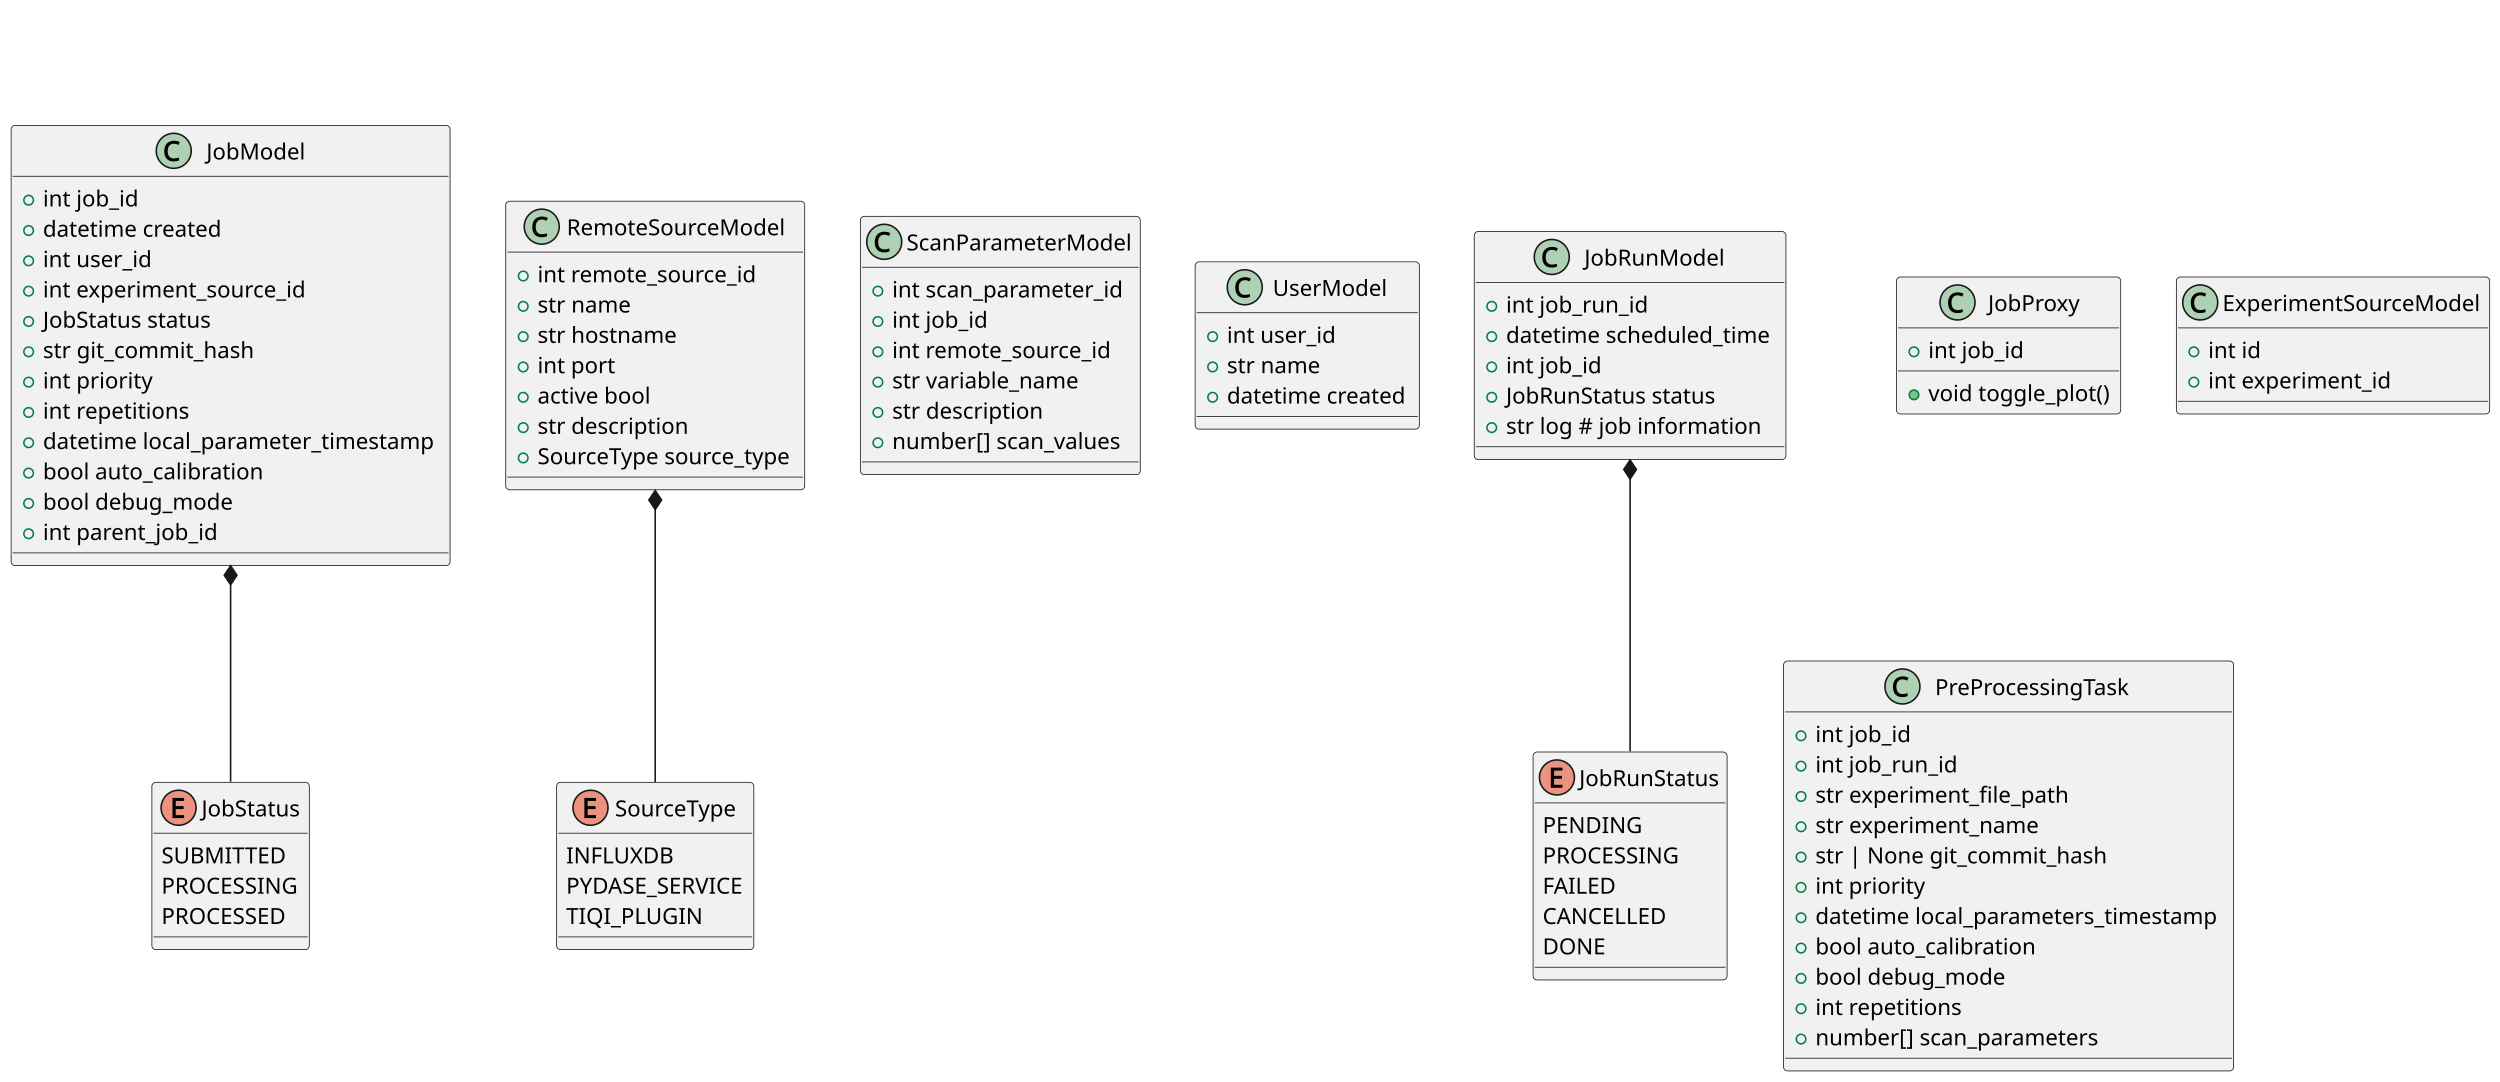
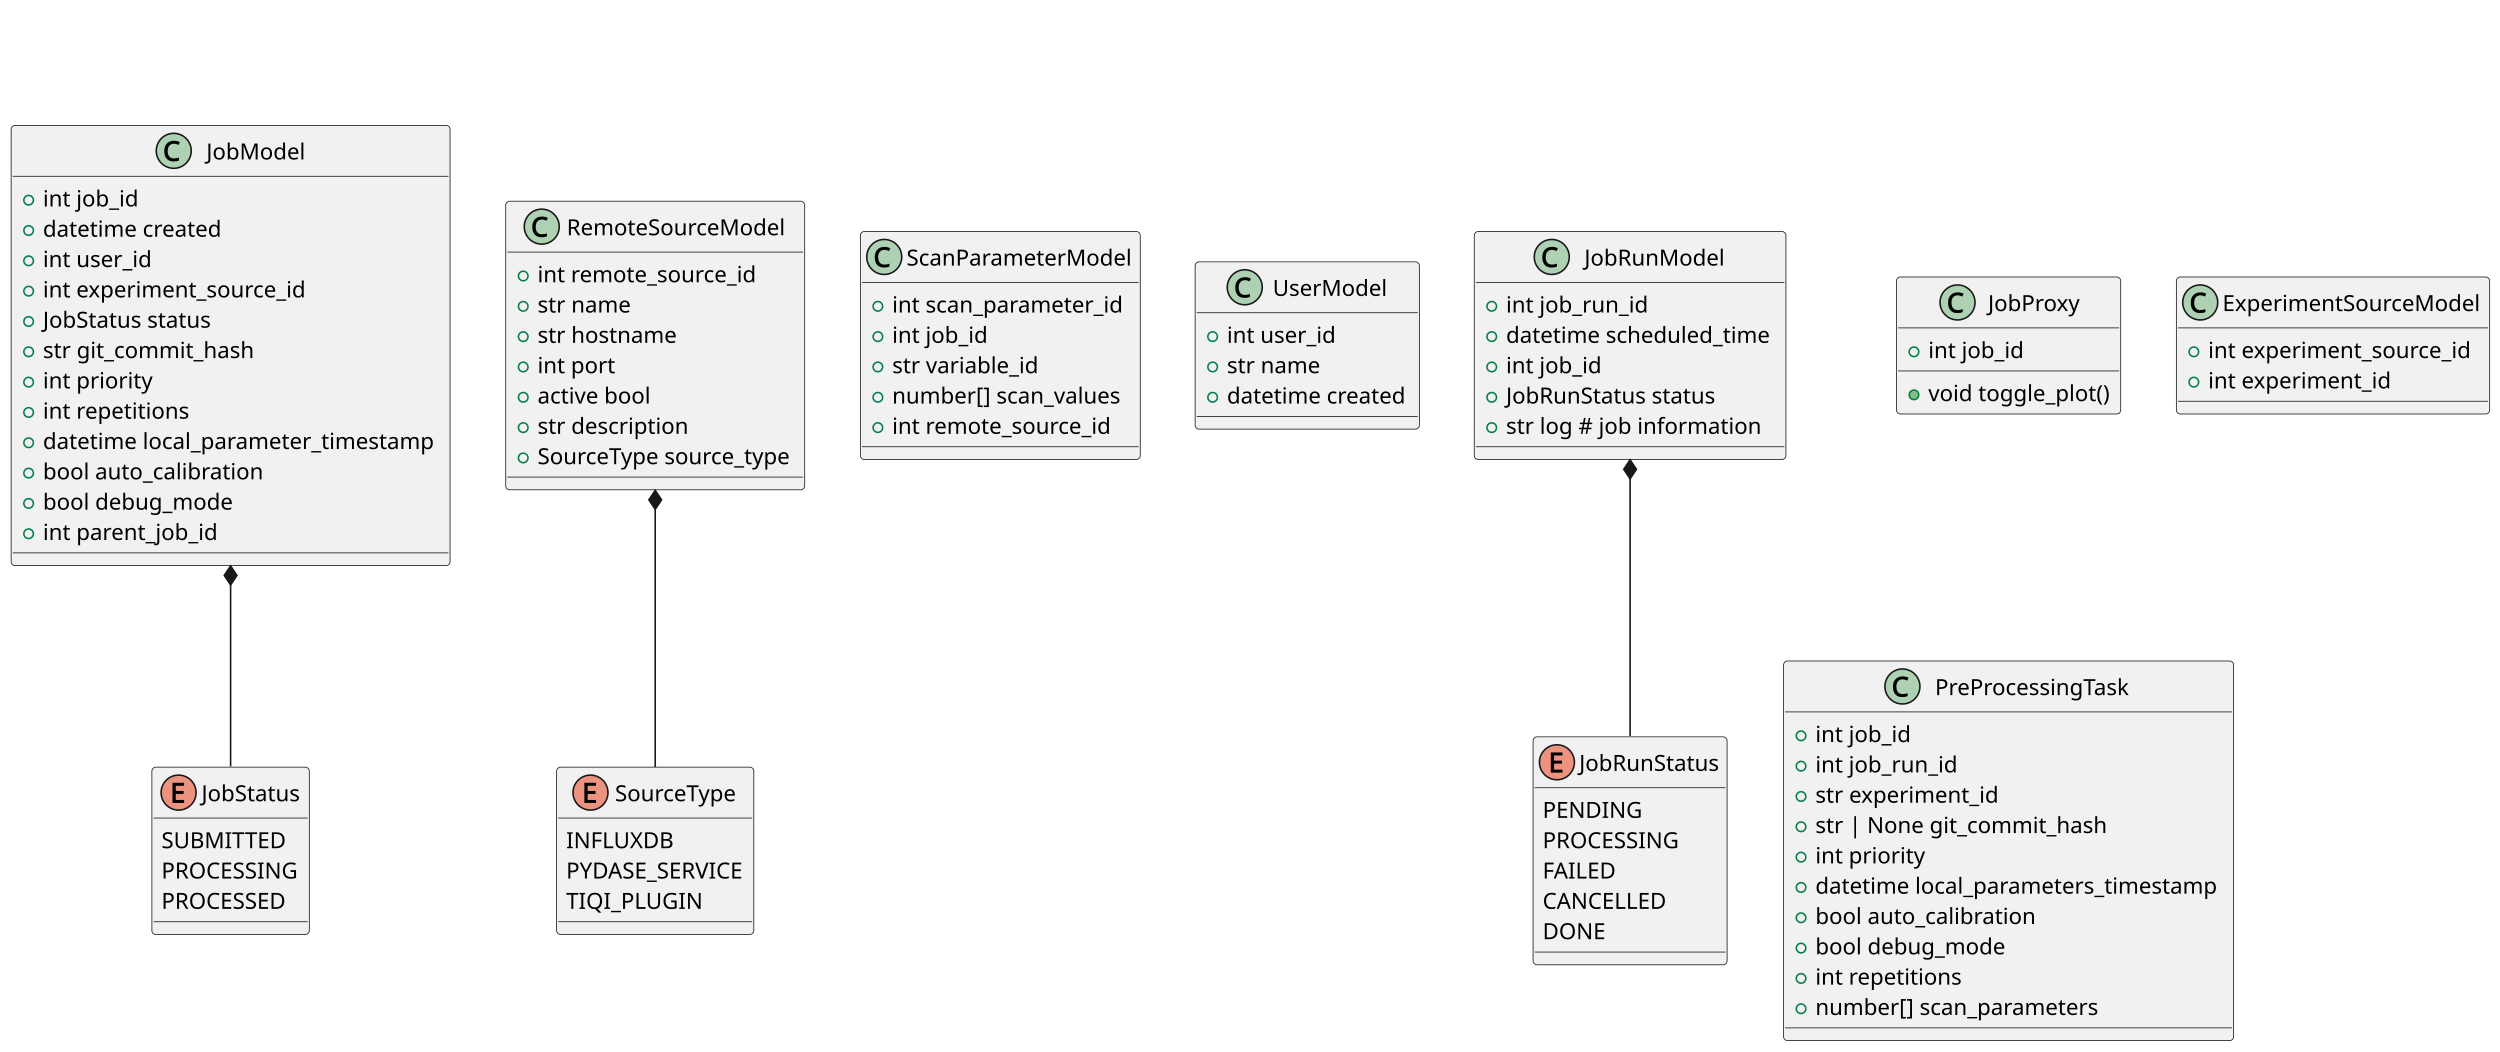
- <svg xmlns="http://www.w3.org/2000/svg" contentStyleType="text/css" height="680px" preserveAspectRatio="none" style="width:1572px;height:680px;background:#FFFFFF;" version="1.1" viewBox="0 0 1572 680" width="1572px" zoomAndPan="magnify">
+ <svg xmlns="http://www.w3.org/2000/svg" contentStyleType="text/css" height="661px" preserveAspectRatio="none" style="width:1572px;height:661px;background:#FFFFFF;" version="1.1" viewBox="0 0 1572 661" width="1572px" zoomAndPan="magnify">
  <defs />
  <g>
    <g id="elem_JobRunStatus">
-       <rect codeLine="2" fill="#F1F1F1" height="143.34" id="JobRunStatus" rx="2.5" ry="2.5" style="stroke:#181818;stroke-width:0.5;" width="122" x="964" y="472.86" />
-       <ellipse cx="979" cy="488.86" fill="#EB937F" rx="11" ry="11" style="stroke:#181818;stroke-width:1.0;" />
-       <path d="M982.469,495.36 L975.156,495.36 L975.156,482.688 L982.469,482.688 L982.469,484.563 L977.203,484.563 L977.203,487.829 L982.156,487.829 L982.156,489.688 L977.203,489.688 L977.203,493.485 L982.469,493.485 L982.469,495.36 Z " fill="#000000" />
-       <text fill="#000000" font-family="sans-serif" font-size="14" lengthAdjust="spacing" textLength="90" x="993" y="494.292">JobRunStatus</text>
-       <line style="stroke:#181818;stroke-width:0.5;" x1="965" x2="1085" y1="504.86" y2="504.86" />
-       <text fill="#000000" font-family="sans-serif" font-size="14" lengthAdjust="spacing" textLength="63" x="970" y="523.826">PENDING</text>
-       <text fill="#000000" font-family="sans-serif" font-size="14" lengthAdjust="spacing" textLength="87" x="970" y="542.894">PROCESSING</text>
-       <text fill="#000000" font-family="sans-serif" font-size="14" lengthAdjust="spacing" textLength="46" x="970" y="561.962">FAILED</text>
-       <text fill="#000000" font-family="sans-serif" font-size="14" lengthAdjust="spacing" textLength="78" x="970" y="581.03">CANCELLED</text>
-       <text fill="#000000" font-family="sans-serif" font-size="14" lengthAdjust="spacing" textLength="40" x="970" y="600.098">DONE</text>
-       <line style="stroke:#181818;stroke-width:0.5;" x1="965" x2="1085" y1="608.2" y2="608.2" />
+       <rect codeLine="2" fill="#F1F1F1" height="143.34" id="JobRunStatus" rx="2.5" ry="2.5" style="stroke:#181818;stroke-width:0.5;" width="122" x="964" y="463.32" />
+       <ellipse cx="979" cy="479.32" fill="#EB937F" rx="11" ry="11" style="stroke:#181818;stroke-width:1.0;" />
+       <path d="M982.469,485.82 L975.156,485.82 L975.156,473.148 L982.469,473.148 L982.469,475.023 L977.203,475.023 L977.203,478.289 L982.156,478.289 L982.156,480.148 L977.203,480.148 L977.203,483.945 L982.469,483.945 L982.469,485.82 Z " fill="#000000" />
+       <text fill="#000000" font-family="sans-serif" font-size="14" lengthAdjust="spacing" textLength="90" x="993" y="484.752">JobRunStatus</text>
+       <line style="stroke:#181818;stroke-width:0.5;" x1="965" x2="1085" y1="495.32" y2="495.32" />
+       <text fill="#000000" font-family="sans-serif" font-size="14" lengthAdjust="spacing" textLength="63" x="970" y="514.286">PENDING</text>
+       <text fill="#000000" font-family="sans-serif" font-size="14" lengthAdjust="spacing" textLength="87" x="970" y="533.354">PROCESSING</text>
+       <text fill="#000000" font-family="sans-serif" font-size="14" lengthAdjust="spacing" textLength="46" x="970" y="552.422">FAILED</text>
+       <text fill="#000000" font-family="sans-serif" font-size="14" lengthAdjust="spacing" textLength="78" x="970" y="571.49">CANCELLED</text>
+       <text fill="#000000" font-family="sans-serif" font-size="14" lengthAdjust="spacing" textLength="40" x="970" y="590.558">DONE</text>
+       <line style="stroke:#181818;stroke-width:0.5;" x1="965" x2="1085" y1="598.66" y2="598.66" />
    </g>
    <g id="elem_JobStatus">
-       <rect codeLine="10" fill="#F1F1F1" height="105.204" id="JobStatus" rx="2.5" ry="2.5" style="stroke:#181818;stroke-width:0.5;" width="99" x="95.5" y="491.92" />
-       <ellipse cx="112.3" cy="507.92" fill="#EB937F" rx="11" ry="11" style="stroke:#181818;stroke-width:1.0;" />
-       <path d="M115.769,514.42 L108.456,514.42 L108.456,501.748 L115.769,501.748 L115.769,503.623 L110.503,503.623 L110.503,506.889 L115.456,506.889 L115.456,508.748 L110.503,508.748 L110.503,512.545 L115.769,512.545 L115.769,514.42 Z " fill="#000000" />
-       <text fill="#000000" font-family="sans-serif" font-size="14" lengthAdjust="spacing" textLength="63" x="126.7" y="513.352">JobStatus</text>
-       <line style="stroke:#181818;stroke-width:0.5;" x1="96.5" x2="193.5" y1="523.92" y2="523.92" />
-       <text fill="#000000" font-family="sans-serif" font-size="14" lengthAdjust="spacing" textLength="79" x="101.5" y="542.886">SUBMITTED</text>
-       <text fill="#000000" font-family="sans-serif" font-size="14" lengthAdjust="spacing" textLength="87" x="101.5" y="561.954">PROCESSING</text>
-       <text fill="#000000" font-family="sans-serif" font-size="14" lengthAdjust="spacing" textLength="79" x="101.5" y="581.022">PROCESSED</text>
-       <line style="stroke:#181818;stroke-width:0.5;" x1="96.5" x2="193.5" y1="589.124" y2="589.124" />
+       <rect codeLine="10" fill="#F1F1F1" height="105.204" id="JobStatus" rx="2.5" ry="2.5" style="stroke:#181818;stroke-width:0.5;" width="99" x="95.5" y="482.39" />
+       <ellipse cx="112.3" cy="498.39" fill="#EB937F" rx="11" ry="11" style="stroke:#181818;stroke-width:1.0;" />
+       <path d="M115.769,504.89 L108.456,504.89 L108.456,492.218 L115.769,492.218 L115.769,494.093 L110.503,494.093 L110.503,497.359 L115.456,497.359 L115.456,499.218 L110.503,499.218 L110.503,503.015 L115.769,503.015 L115.769,504.89 Z " fill="#000000" />
+       <text fill="#000000" font-family="sans-serif" font-size="14" lengthAdjust="spacing" textLength="63" x="126.7" y="503.822">JobStatus</text>
+       <line style="stroke:#181818;stroke-width:0.5;" x1="96.5" x2="193.5" y1="514.39" y2="514.39" />
+       <text fill="#000000" font-family="sans-serif" font-size="14" lengthAdjust="spacing" textLength="79" x="101.5" y="533.356">SUBMITTED</text>
+       <text fill="#000000" font-family="sans-serif" font-size="14" lengthAdjust="spacing" textLength="87" x="101.5" y="552.424">PROCESSING</text>
+       <text fill="#000000" font-family="sans-serif" font-size="14" lengthAdjust="spacing" textLength="79" x="101.5" y="571.492">PROCESSED</text>
+       <line style="stroke:#181818;stroke-width:0.5;" x1="96.5" x2="193.5" y1="579.594" y2="579.594" />
    </g>
    <g id="elem_SourceType">
-       <rect codeLine="16" fill="#F1F1F1" height="105.204" id="SourceType" rx="2.5" ry="2.5" style="stroke:#181818;stroke-width:0.5;" width="124" x="350" y="491.92" />
-       <ellipse cx="371.3" cy="507.92" fill="#EB937F" rx="11" ry="11" style="stroke:#181818;stroke-width:1.0;" />
-       <path d="M374.769,514.42 L367.456,514.42 L367.456,501.748 L374.769,501.748 L374.769,503.623 L369.503,503.623 L369.503,506.889 L374.456,506.889 L374.456,508.748 L369.503,508.748 L369.503,512.545 L374.769,512.545 L374.769,514.42 Z " fill="#000000" />
-       <text fill="#000000" font-family="sans-serif" font-size="14" lengthAdjust="spacing" textLength="78" x="386.7" y="513.352">SourceType</text>
-       <line style="stroke:#181818;stroke-width:0.5;" x1="351" x2="473" y1="523.92" y2="523.92" />
-       <text fill="#000000" font-family="sans-serif" font-size="14" lengthAdjust="spacing" textLength="67" x="356" y="542.886">INFLUXDB</text>
-       <text fill="#000000" font-family="sans-serif" font-size="14" lengthAdjust="spacing" textLength="112" x="356" y="561.954">PYDASE_SERVICE</text>
-       <text fill="#000000" font-family="sans-serif" font-size="14" lengthAdjust="spacing" textLength="86" x="356" y="581.022">TIQI_PLUGIN</text>
-       <line style="stroke:#181818;stroke-width:0.5;" x1="351" x2="473" y1="589.124" y2="589.124" />
+       <rect codeLine="16" fill="#F1F1F1" height="105.204" id="SourceType" rx="2.5" ry="2.5" style="stroke:#181818;stroke-width:0.5;" width="124" x="350" y="482.39" />
+       <ellipse cx="371.3" cy="498.39" fill="#EB937F" rx="11" ry="11" style="stroke:#181818;stroke-width:1.0;" />
+       <path d="M374.769,504.89 L367.456,504.89 L367.456,492.218 L374.769,492.218 L374.769,494.093 L369.503,494.093 L369.503,497.359 L374.456,497.359 L374.456,499.218 L369.503,499.218 L369.503,503.015 L374.769,503.015 L374.769,504.89 Z " fill="#000000" />
+       <text fill="#000000" font-family="sans-serif" font-size="14" lengthAdjust="spacing" textLength="78" x="386.7" y="503.822">SourceType</text>
+       <line style="stroke:#181818;stroke-width:0.5;" x1="351" x2="473" y1="514.39" y2="514.39" />
+       <text fill="#000000" font-family="sans-serif" font-size="14" lengthAdjust="spacing" textLength="67" x="356" y="533.356">INFLUXDB</text>
+       <text fill="#000000" font-family="sans-serif" font-size="14" lengthAdjust="spacing" textLength="112" x="356" y="552.424">PYDASE_SERVICE</text>
+       <text fill="#000000" font-family="sans-serif" font-size="14" lengthAdjust="spacing" textLength="86" x="356" y="571.492">TIQI_PLUGIN</text>
+       <line style="stroke:#181818;stroke-width:0.5;" x1="351" x2="473" y1="579.594" y2="579.594" />
    </g>
    <g id="elem_JobProxy">
      <rect codeLine="23" fill="#F1F1F1" height="86.136" id="JobProxy" rx="2.5" ry="2.5" style="stroke:#181818;stroke-width:0.5;" width="141" x="1192.5" y="174.18" />
      <ellipse cx="1230.9" cy="190.18" fill="#ADD1B2" rx="11" ry="11" style="stroke:#181818;stroke-width:1.0;" />
      <path d="M1231.009,185.711 Q1230.088,185.711 1229.353,186.024 Q1228.634,186.336 1228.134,186.93 Q1227.634,187.508 1227.353,188.383 Q1227.088,189.258 1227.088,190.352 Q1227.088,191.789 1227.525,192.836 Q1227.978,193.883 1228.822,194.43 Q1229.681,194.977 1230.994,194.977 Q1231.775,194.977 1232.463,194.852 Q1233.166,194.711 1234.166,194.399 L1234.166,196.274 Q1233.306,196.602 1232.541,196.727 Q1231.791,196.852 1230.775,196.852 Q1228.853,196.852 1227.541,196.055 Q1226.244,195.243 1225.588,193.774 Q1224.931,192.289 1224.931,190.321 Q1224.931,188.899 1225.322,187.727 Q1225.728,186.539 1226.509,185.664 Q1227.291,184.789 1228.431,184.321 Q1229.572,183.836 1231.041,183.836 Q1231.994,183.836 1232.884,184.039 Q1233.791,184.227 1234.728,184.696 L1233.9,186.477 Q1233.119,186.102 1232.463,185.914 Q1231.806,185.711 1231.009,185.711 Z " fill="#000000" />
      <text fill="#000000" font-family="sans-serif" font-size="14" lengthAdjust="spacing" textLength="57" x="1250.1" y="195.612">JobProxy</text>
      <line style="stroke:#181818;stroke-width:0.5;" x1="1193.5" x2="1332.5" y1="206.18" y2="206.18" />
      <ellipse cx="1203.5" cy="221.214" fill="none" rx="3" ry="3" style="stroke:#038048;stroke-width:1.0;" />
      <text fill="#000000" font-family="sans-serif" font-size="14" lengthAdjust="spacing" textLength="62" x="1212.5" y="225.146">int job_id</text>
      <line style="stroke:#181818;stroke-width:0.5;" x1="1193.5" x2="1332.5" y1="233.248" y2="233.248" />
      <ellipse cx="1203.5" cy="248.282" fill="#84BE84" rx="3" ry="3" style="stroke:#038048;stroke-width:1.0;" />
      <text fill="#000000" font-family="sans-serif" font-size="14" lengthAdjust="spacing" textLength="115" x="1212.5" y="252.214">void toggle_plot()</text>
    </g>
    <g id="elem_ScanParameterModel">
-       <rect codeLine="29" fill="#F1F1F1" height="162.407" id="ScanParameterModel" rx="2.5" ry="2.5" style="stroke:#181818;stroke-width:0.5;" width="176" x="541" y="136.04" />
-       <ellipse cx="556" cy="152.04" fill="#ADD1B2" rx="11" ry="11" style="stroke:#181818;stroke-width:1.0;" />
-       <path d="M556.109,147.571 Q555.188,147.571 554.453,147.884 Q553.734,148.196 553.234,148.79 Q552.734,149.368 552.453,150.243 Q552.188,151.118 552.188,152.212 Q552.188,153.649 552.625,154.696 Q553.078,155.743 553.922,156.29 Q554.781,156.837 556.094,156.837 Q556.875,156.837 557.562,156.712 Q558.266,156.571 559.266,156.259 L559.266,158.134 Q558.406,158.462 557.641,158.587 Q556.891,158.712 555.875,158.712 Q553.953,158.712 552.641,157.915 Q551.344,157.102 550.688,155.634 Q550.031,154.149 550.031,152.181 Q550.031,150.759 550.422,149.587 Q550.828,148.399 551.609,147.524 Q552.391,146.649 553.531,146.181 Q554.672,145.696 556.141,145.696 Q557.094,145.696 557.984,145.899 Q558.891,146.087 559.828,146.556 L559,148.337 Q558.219,147.962 557.562,147.774 Q556.906,147.571 556.109,147.571 Z " fill="#000000" />
-       <text fill="#000000" font-family="sans-serif" font-size="14" lengthAdjust="spacing" textLength="144" x="570" y="157.472">ScanParameterModel</text>
-       <line style="stroke:#181818;stroke-width:0.5;" x1="542" x2="716" y1="168.04" y2="168.04" />
-       <ellipse cx="552" cy="183.074" fill="none" rx="3" ry="3" style="stroke:#038048;stroke-width:1.0;" />
-       <text fill="#000000" font-family="sans-serif" font-size="14" lengthAdjust="spacing" textLength="149" x="561" y="187.006">int scan_parameter_id</text>
-       <ellipse cx="552" cy="202.142" fill="none" rx="3" ry="3" style="stroke:#038048;stroke-width:1.0;" />
-       <text fill="#000000" font-family="sans-serif" font-size="14" lengthAdjust="spacing" textLength="62" x="561" y="206.074">int job_id</text>
-       <ellipse cx="552" cy="221.21" fill="none" rx="3" ry="3" style="stroke:#038048;stroke-width:1.0;" />
-       <text fill="#000000" font-family="sans-serif" font-size="14" lengthAdjust="spacing" textLength="140" x="561" y="225.142">int remote_source_id</text>
-       <ellipse cx="552" cy="240.278" fill="none" rx="3" ry="3" style="stroke:#038048;stroke-width:1.0;" />
-       <text fill="#000000" font-family="sans-serif" font-size="14" lengthAdjust="spacing" textLength="120" x="561" y="244.21">str variable_name</text>
-       <ellipse cx="552" cy="259.346" fill="none" rx="3" ry="3" style="stroke:#038048;stroke-width:1.0;" />
-       <text fill="#000000" font-family="sans-serif" font-size="14" lengthAdjust="spacing" textLength="98" x="561" y="263.278">str description</text>
-       <ellipse cx="552" cy="278.413" fill="none" rx="3" ry="3" style="stroke:#038048;stroke-width:1.0;" />
-       <text fill="#000000" font-family="sans-serif" font-size="14" lengthAdjust="spacing" textLength="148" x="561" y="282.346">number[] scan_values</text>
-       <line style="stroke:#181818;stroke-width:0.5;" x1="542" x2="716" y1="290.447" y2="290.447" />
+       <rect codeLine="29" fill="#F1F1F1" height="143.34" id="ScanParameterModel" rx="2.5" ry="2.5" style="stroke:#181818;stroke-width:0.5;" width="176" x="541" y="145.57" />
+       <ellipse cx="556" cy="161.57" fill="#ADD1B2" rx="11" ry="11" style="stroke:#181818;stroke-width:1.0;" />
+       <path d="M556.109,157.101 Q555.188,157.101 554.453,157.414 Q553.734,157.726 553.234,158.32 Q552.734,158.898 552.453,159.773 Q552.188,160.648 552.188,161.742 Q552.188,163.179 552.625,164.226 Q553.078,165.273 553.922,165.82 Q554.781,166.367 556.094,166.367 Q556.875,166.367 557.562,166.242 Q558.266,166.101 559.266,165.789 L559.266,167.664 Q558.406,167.992 557.641,168.117 Q556.891,168.242 555.875,168.242 Q553.953,168.242 552.641,167.445 Q551.344,166.632 550.688,165.164 Q550.031,163.679 550.031,161.711 Q550.031,160.289 550.422,159.117 Q550.828,157.929 551.609,157.054 Q552.391,156.179 553.531,155.711 Q554.672,155.226 556.141,155.226 Q557.094,155.226 557.984,155.429 Q558.891,155.617 559.828,156.086 L559,157.867 Q558.219,157.492 557.562,157.304 Q556.906,157.101 556.109,157.101 Z " fill="#000000" />
+       <text fill="#000000" font-family="sans-serif" font-size="14" lengthAdjust="spacing" textLength="144" x="570" y="167.002">ScanParameterModel</text>
+       <line style="stroke:#181818;stroke-width:0.5;" x1="542" x2="716" y1="177.57" y2="177.57" />
+       <ellipse cx="552" cy="192.604" fill="none" rx="3" ry="3" style="stroke:#038048;stroke-width:1.0;" />
+       <text fill="#000000" font-family="sans-serif" font-size="14" lengthAdjust="spacing" textLength="149" x="561" y="196.536">int scan_parameter_id</text>
+       <ellipse cx="552" cy="211.672" fill="none" rx="3" ry="3" style="stroke:#038048;stroke-width:1.0;" />
+       <text fill="#000000" font-family="sans-serif" font-size="14" lengthAdjust="spacing" textLength="62" x="561" y="215.604">int job_id</text>
+       <ellipse cx="552" cy="230.74" fill="none" rx="3" ry="3" style="stroke:#038048;stroke-width:1.0;" />
+       <text fill="#000000" font-family="sans-serif" font-size="14" lengthAdjust="spacing" textLength="95" x="561" y="234.672">str variable_id</text>
+       <ellipse cx="552" cy="249.808" fill="none" rx="3" ry="3" style="stroke:#038048;stroke-width:1.0;" />
+       <text fill="#000000" font-family="sans-serif" font-size="14" lengthAdjust="spacing" textLength="148" x="561" y="253.74">number[] scan_values</text>
+       <ellipse cx="552" cy="268.876" fill="none" rx="3" ry="3" style="stroke:#038048;stroke-width:1.0;" />
+       <text fill="#000000" font-family="sans-serif" font-size="14" lengthAdjust="spacing" textLength="140" x="561" y="272.808">int remote_source_id</text>
+       <line style="stroke:#181818;stroke-width:0.5;" x1="542" x2="716" y1="280.91" y2="280.91" />
    </g>
    <g id="elem_RemoteSourceModel">
-       <rect codeLine="38" fill="#F1F1F1" height="181.475" id="RemoteSourceModel" rx="2.5" ry="2.5" style="stroke:#181818;stroke-width:0.5;" width="188" x="318" y="126.51" />
+       <rect codeLine="37" fill="#F1F1F1" height="181.475" id="RemoteSourceModel" rx="2.5" ry="2.5" style="stroke:#181818;stroke-width:0.5;" width="188" x="318" y="126.51" />
      <ellipse cx="340.65" cy="142.51" fill="#ADD1B2" rx="11" ry="11" style="stroke:#181818;stroke-width:1.0;" />
      <path d="M340.759,138.041 Q339.837,138.041 339.103,138.354 Q338.384,138.666 337.884,139.26 Q337.384,139.838 337.103,140.713 Q336.837,141.588 336.837,142.682 Q336.837,144.119 337.275,145.166 Q337.728,146.213 338.572,146.76 Q339.431,147.307 340.744,147.307 Q341.525,147.307 342.212,147.182 Q342.916,147.041 343.916,146.729 L343.916,148.604 Q343.056,148.932 342.291,149.057 Q341.541,149.182 340.525,149.182 Q338.603,149.182 337.291,148.385 Q335.994,147.572 335.337,146.104 Q334.681,144.619 334.681,142.651 Q334.681,141.229 335.072,140.057 Q335.478,138.869 336.259,137.994 Q337.041,137.119 338.181,136.651 Q339.322,136.166 340.791,136.166 Q341.744,136.166 342.634,136.369 Q343.541,136.557 344.478,137.026 L343.65,138.807 Q342.869,138.432 342.212,138.244 Q341.556,138.041 340.759,138.041 Z " fill="#000000" />
      <text fill="#000000" font-family="sans-serif" font-size="14" lengthAdjust="spacing" textLength="139" x="356.35" y="147.942">RemoteSourceModel</text>
      <line style="stroke:#181818;stroke-width:0.5;" x1="319" x2="505" y1="158.51" y2="158.51" />
      <ellipse cx="329" cy="173.544" fill="none" rx="3" ry="3" style="stroke:#038048;stroke-width:1.0;" />
      <text fill="#000000" font-family="sans-serif" font-size="14" lengthAdjust="spacing" textLength="140" x="338" y="177.476">int remote_source_id</text>
      <ellipse cx="329" cy="192.612" fill="none" rx="3" ry="3" style="stroke:#038048;stroke-width:1.0;" />
      <text fill="#000000" font-family="sans-serif" font-size="14" lengthAdjust="spacing" textLength="60" x="338" y="196.544">str name</text>
      <ellipse cx="329" cy="211.68" fill="none" rx="3" ry="3" style="stroke:#038048;stroke-width:1.0;" />
      <text fill="#000000" font-family="sans-serif" font-size="14" lengthAdjust="spacing" textLength="89" x="338" y="215.612">str hostname</text>
      <ellipse cx="329" cy="230.748" fill="none" rx="3" ry="3" style="stroke:#038048;stroke-width:1.0;" />
      <text fill="#000000" font-family="sans-serif" font-size="14" lengthAdjust="spacing" textLength="50" x="338" y="234.68">int port</text>
      <ellipse cx="329" cy="249.816" fill="none" rx="3" ry="3" style="stroke:#038048;stroke-width:1.0;" />
      <text fill="#000000" font-family="sans-serif" font-size="14" lengthAdjust="spacing" textLength="72" x="338" y="253.748">active bool</text>
      <ellipse cx="329" cy="268.884" fill="none" rx="3" ry="3" style="stroke:#038048;stroke-width:1.0;" />
      <text fill="#000000" font-family="sans-serif" font-size="14" lengthAdjust="spacing" textLength="98" x="338" y="272.815">str description</text>
      <ellipse cx="329" cy="287.952" fill="none" rx="3" ry="3" style="stroke:#038048;stroke-width:1.0;" />
      <text fill="#000000" font-family="sans-serif" font-size="14" lengthAdjust="spacing" textLength="162" x="338" y="291.883">SourceType source_type</text>
      <line style="stroke:#181818;stroke-width:0.5;" x1="319" x2="505" y1="299.985" y2="299.985" />
    </g>
    <g id="elem_ExperimentSourceModel">
-       <rect codeLine="48" fill="#F1F1F1" height="86.136" id="ExperimentSourceModel" rx="2.5" ry="2.5" style="stroke:#181818;stroke-width:0.5;" width="197" x="1368.5" y="174.18" />
+       <rect codeLine="47" fill="#F1F1F1" height="86.136" id="ExperimentSourceModel" rx="2.5" ry="2.5" style="stroke:#181818;stroke-width:0.5;" width="197" x="1368.5" y="174.18" />
      <ellipse cx="1383.5" cy="190.18" fill="#ADD1B2" rx="11" ry="11" style="stroke:#181818;stroke-width:1.0;" />
      <path d="M1383.609,185.711 Q1382.688,185.711 1381.953,186.024 Q1381.234,186.336 1380.734,186.93 Q1380.234,187.508 1379.953,188.383 Q1379.688,189.258 1379.688,190.352 Q1379.688,191.789 1380.125,192.836 Q1380.578,193.883 1381.422,194.43 Q1382.281,194.977 1383.594,194.977 Q1384.375,194.977 1385.062,194.852 Q1385.766,194.711 1386.766,194.399 L1386.766,196.274 Q1385.906,196.602 1385.141,196.727 Q1384.391,196.852 1383.375,196.852 Q1381.453,196.852 1380.141,196.055 Q1378.844,195.243 1378.188,193.774 Q1377.531,192.289 1377.531,190.321 Q1377.531,188.899 1377.922,187.727 Q1378.328,186.539 1379.109,185.664 Q1379.891,184.789 1381.031,184.321 Q1382.172,183.836 1383.641,183.836 Q1384.594,183.836 1385.484,184.039 Q1386.391,184.227 1387.328,184.696 L1386.5,186.477 Q1385.719,186.102 1385.062,185.914 Q1384.406,185.711 1383.609,185.711 Z " fill="#000000" />
      <text fill="#000000" font-family="sans-serif" font-size="14" lengthAdjust="spacing" textLength="165" x="1397.5" y="195.612">ExperimentSourceModel</text>
      <line style="stroke:#181818;stroke-width:0.5;" x1="1369.5" x2="1564.5" y1="206.18" y2="206.18" />
      <ellipse cx="1379.5" cy="221.214" fill="none" rx="3" ry="3" style="stroke:#038048;stroke-width:1.0;" />
-       <text fill="#000000" font-family="sans-serif" font-size="14" lengthAdjust="spacing" textLength="35" x="1388.5" y="225.146">int id</text>
+       <text fill="#000000" font-family="sans-serif" font-size="14" lengthAdjust="spacing" textLength="169" x="1388.5" y="225.146">int experiment_source_id</text>
      <ellipse cx="1379.5" cy="240.282" fill="none" rx="3" ry="3" style="stroke:#038048;stroke-width:1.0;" />
      <text fill="#000000" font-family="sans-serif" font-size="14" lengthAdjust="spacing" textLength="118" x="1388.5" y="244.214">int experiment_id</text>
      <line style="stroke:#181818;stroke-width:0.5;" x1="1369.5" x2="1564.5" y1="252.316" y2="252.316" />
    </g>
    <g id="elem_JobModel">
-       <rect codeLine="53" fill="#F1F1F1" height="276.815" id="JobModel" rx="2.5" ry="2.5" style="stroke:#181818;stroke-width:0.5;" width="276" x="7" y="78.84" />
+       <rect codeLine="52" fill="#F1F1F1" height="276.815" id="JobModel" rx="2.5" ry="2.5" style="stroke:#181818;stroke-width:0.5;" width="276" x="7" y="78.84" />
      <ellipse cx="109.25" cy="94.84" fill="#ADD1B2" rx="11" ry="11" style="stroke:#181818;stroke-width:1.0;" />
      <path d="M109.359,90.371 Q108.438,90.371 107.703,90.684 Q106.984,90.996 106.484,91.59 Q105.984,92.168 105.703,93.043 Q105.438,93.918 105.438,95.012 Q105.438,96.449 105.875,97.496 Q106.328,98.543 107.172,99.09 Q108.031,99.637 109.344,99.637 Q110.125,99.637 110.812,99.512 Q111.516,99.371 112.516,99.059 L112.516,100.934 Q111.656,101.262 110.891,101.387 Q110.141,101.512 109.125,101.512 Q107.203,101.512 105.891,100.715 Q104.594,99.903 103.938,98.434 Q103.281,96.949 103.281,94.981 Q103.281,93.559 103.672,92.387 Q104.078,91.199 104.859,90.324 Q105.641,89.449 106.781,88.981 Q107.922,88.496 109.391,88.496 Q110.344,88.496 111.234,88.699 Q112.141,88.887 113.078,89.356 L112.25,91.137 Q111.469,90.762 110.812,90.574 Q110.156,90.371 109.359,90.371 Z " fill="#000000" />
      <text fill="#000000" font-family="sans-serif" font-size="14" lengthAdjust="spacing" textLength="63" x="129.75" y="100.272">JobModel</text>
      <line style="stroke:#181818;stroke-width:0.5;" x1="8" x2="282" y1="110.84" y2="110.84" />
      <ellipse cx="18" cy="125.874" fill="none" rx="3" ry="3" style="stroke:#038048;stroke-width:1.0;" />
      <text fill="#000000" font-family="sans-serif" font-size="14" lengthAdjust="spacing" textLength="62" x="27" y="129.806">int job_id</text>
      <ellipse cx="18" cy="144.942" fill="none" rx="3" ry="3" style="stroke:#038048;stroke-width:1.0;" />
      <text fill="#000000" font-family="sans-serif" font-size="14" lengthAdjust="spacing" textLength="115" x="27" y="148.874">datetime created</text>
      <ellipse cx="18" cy="164.01" fill="none" rx="3" ry="3" style="stroke:#038048;stroke-width:1.0;" />
      <text fill="#000000" font-family="sans-serif" font-size="14" lengthAdjust="spacing" textLength="71" x="27" y="167.942">int user_id</text>
      <ellipse cx="18" cy="183.078" fill="none" rx="3" ry="3" style="stroke:#038048;stroke-width:1.0;" />
      <text fill="#000000" font-family="sans-serif" font-size="14" lengthAdjust="spacing" textLength="169" x="27" y="187.01">int experiment_source_id</text>
      <ellipse cx="18" cy="202.146" fill="none" rx="3" ry="3" style="stroke:#038048;stroke-width:1.0;" />
      <text fill="#000000" font-family="sans-serif" font-size="14" lengthAdjust="spacing" textLength="108" x="27" y="206.078">JobStatus status</text>
      <ellipse cx="18" cy="221.214" fill="none" rx="3" ry="3" style="stroke:#038048;stroke-width:1.0;" />
      <text fill="#000000" font-family="sans-serif" font-size="14" lengthAdjust="spacing" textLength="135" x="27" y="225.145">str git_commit_hash</text>
      <ellipse cx="18" cy="240.281" fill="none" rx="3" ry="3" style="stroke:#038048;stroke-width:1.0;" />
      <text fill="#000000" font-family="sans-serif" font-size="14" lengthAdjust="spacing" textLength="71" x="27" y="244.213">int priority</text>
      <ellipse cx="18" cy="259.349" fill="none" rx="3" ry="3" style="stroke:#038048;stroke-width:1.0;" />
      <text fill="#000000" font-family="sans-serif" font-size="14" lengthAdjust="spacing" textLength="95" x="27" y="263.281">int repetitions</text>
      <ellipse cx="18" cy="278.417" fill="none" rx="3" ry="3" style="stroke:#038048;stroke-width:1.0;" />
      <text fill="#000000" font-family="sans-serif" font-size="14" lengthAdjust="spacing" textLength="250" x="27" y="282.349">datetime local_parameter_timestamp</text>
      <ellipse cx="18" cy="297.485" fill="none" rx="3" ry="3" style="stroke:#038048;stroke-width:1.0;" />
      <text fill="#000000" font-family="sans-serif" font-size="14" lengthAdjust="spacing" textLength="141" x="27" y="301.417">bool auto_calibration</text>
      <ellipse cx="18" cy="316.553" fill="none" rx="3" ry="3" style="stroke:#038048;stroke-width:1.0;" />
      <text fill="#000000" font-family="sans-serif" font-size="14" lengthAdjust="spacing" textLength="121" x="27" y="320.485">bool debug_mode</text>
      <ellipse cx="18" cy="335.621" fill="none" rx="3" ry="3" style="stroke:#038048;stroke-width:1.0;" />
      <text fill="#000000" font-family="sans-serif" font-size="14" lengthAdjust="spacing" textLength="113" x="27" y="339.553">int parent_job_id</text>
      <line style="stroke:#181818;stroke-width:0.5;" x1="8" x2="282" y1="347.655" y2="347.655" />
    </g>
    <g id="elem_UserModel">
-       <rect codeLine="68" fill="#F1F1F1" height="105.204" id="UserModel" rx="2.5" ry="2.5" style="stroke:#181818;stroke-width:0.5;" width="141" x="751.5" y="164.64" />
+       <rect codeLine="67" fill="#F1F1F1" height="105.204" id="UserModel" rx="2.5" ry="2.5" style="stroke:#181818;stroke-width:0.5;" width="141" x="751.5" y="164.64" />
      <ellipse cx="782.7" cy="180.64" fill="#ADD1B2" rx="11" ry="11" style="stroke:#181818;stroke-width:1.0;" />
      <path d="M782.809,176.171 Q781.888,176.171 781.153,176.484 Q780.434,176.796 779.934,177.39 Q779.434,177.968 779.153,178.843 Q778.888,179.718 778.888,180.812 Q778.888,182.249 779.325,183.296 Q779.778,184.343 780.622,184.89 Q781.481,185.437 782.794,185.437 Q783.575,185.437 784.263,185.312 Q784.966,185.171 785.966,184.859 L785.966,186.734 Q785.106,187.062 784.341,187.187 Q783.591,187.312 782.575,187.312 Q780.653,187.312 779.341,186.515 Q778.044,185.702 777.388,184.234 Q776.731,182.749 776.731,180.781 Q776.731,179.359 777.122,178.187 Q777.528,176.999 778.309,176.124 Q779.091,175.249 780.231,174.781 Q781.372,174.296 782.841,174.296 Q783.794,174.296 784.684,174.499 Q785.591,174.687 786.528,175.156 L785.7,176.937 Q784.919,176.562 784.263,176.374 Q783.606,176.171 782.809,176.171 Z " fill="#000000" />
      <text fill="#000000" font-family="sans-serif" font-size="14" lengthAdjust="spacing" textLength="73" x="800.3" y="186.072">UserModel</text>
      <line style="stroke:#181818;stroke-width:0.5;" x1="752.5" x2="891.5" y1="196.64" y2="196.64" />
      <ellipse cx="762.5" cy="211.674" fill="none" rx="3" ry="3" style="stroke:#038048;stroke-width:1.0;" />
      <text fill="#000000" font-family="sans-serif" font-size="14" lengthAdjust="spacing" textLength="71" x="771.5" y="215.606">int user_id</text>
      <ellipse cx="762.5" cy="230.742" fill="none" rx="3" ry="3" style="stroke:#038048;stroke-width:1.0;" />
      <text fill="#000000" font-family="sans-serif" font-size="14" lengthAdjust="spacing" textLength="60" x="771.5" y="234.674">str name</text>
      <ellipse cx="762.5" cy="249.81" fill="none" rx="3" ry="3" style="stroke:#038048;stroke-width:1.0;" />
      <text fill="#000000" font-family="sans-serif" font-size="14" lengthAdjust="spacing" textLength="115" x="771.5" y="253.742">datetime created</text>
      <line style="stroke:#181818;stroke-width:0.5;" x1="752.5" x2="891.5" y1="261.844" y2="261.844" />
    </g>
    <g id="elem_JobRunModel">
-       <rect codeLine="74" fill="#F1F1F1" height="143.34" id="JobRunModel" rx="2.5" ry="2.5" style="stroke:#181818;stroke-width:0.5;" width="196" x="927" y="145.58" />
-       <ellipse cx="975.75" cy="161.58" fill="#ADD1B2" rx="11" ry="11" style="stroke:#181818;stroke-width:1.0;" />
-       <path d="M975.859,157.111 Q974.938,157.111 974.203,157.424 Q973.484,157.736 972.984,158.33 Q972.484,158.908 972.203,159.783 Q971.938,160.658 971.938,161.752 Q971.938,163.189 972.375,164.236 Q972.828,165.283 973.672,165.83 Q974.531,166.377 975.844,166.377 Q976.625,166.377 977.312,166.252 Q978.016,166.111 979.016,165.799 L979.016,167.674 Q978.156,168.002 977.391,168.127 Q976.641,168.252 975.625,168.252 Q973.703,168.252 972.391,167.455 Q971.094,166.643 970.438,165.174 Q969.781,163.689 969.781,161.721 Q969.781,160.299 970.172,159.127 Q970.578,157.939 971.359,157.064 Q972.141,156.189 973.281,155.721 Q974.422,155.236 975.891,155.236 Q976.844,155.236 977.734,155.439 Q978.641,155.627 979.578,156.096 L978.75,157.877 Q977.969,157.502 977.312,157.314 Q976.656,157.111 975.859,157.111 Z " fill="#000000" />
-       <text fill="#000000" font-family="sans-serif" font-size="14" lengthAdjust="spacing" textLength="90" x="996.25" y="167.012">JobRunModel</text>
-       <line style="stroke:#181818;stroke-width:0.5;" x1="928" x2="1122" y1="177.58" y2="177.58" />
-       <ellipse cx="938" cy="192.614" fill="none" rx="3" ry="3" style="stroke:#038048;stroke-width:1.0;" />
-       <text fill="#000000" font-family="sans-serif" font-size="14" lengthAdjust="spacing" textLength="92" x="947" y="196.546">int job_run_id</text>
-       <ellipse cx="938" cy="211.682" fill="none" rx="3" ry="3" style="stroke:#038048;stroke-width:1.0;" />
-       <text fill="#000000" font-family="sans-serif" font-size="14" lengthAdjust="spacing" textLength="170" x="947" y="215.614">datetime scheduled_time</text>
-       <ellipse cx="938" cy="230.75" fill="none" rx="3" ry="3" style="stroke:#038048;stroke-width:1.0;" />
-       <text fill="#000000" font-family="sans-serif" font-size="14" lengthAdjust="spacing" textLength="62" x="947" y="234.682">int job_id</text>
-       <ellipse cx="938" cy="249.818" fill="none" rx="3" ry="3" style="stroke:#038048;stroke-width:1.0;" />
-       <text fill="#000000" font-family="sans-serif" font-size="14" lengthAdjust="spacing" textLength="135" x="947" y="253.75">JobRunStatus status</text>
-       <ellipse cx="938" cy="268.886" fill="none" rx="3" ry="3" style="stroke:#038048;stroke-width:1.0;" />
-       <text fill="#000000" font-family="sans-serif" font-size="14" lengthAdjust="spacing" textLength="168" x="947" y="272.818">str log  # job information</text>
-       <line style="stroke:#181818;stroke-width:0.5;" x1="928" x2="1122" y1="280.92" y2="280.92" />
+       <rect codeLine="73" fill="#F1F1F1" height="143.34" id="JobRunModel" rx="2.5" ry="2.5" style="stroke:#181818;stroke-width:0.5;" width="196" x="927" y="145.57" />
+       <ellipse cx="975.75" cy="161.57" fill="#ADD1B2" rx="11" ry="11" style="stroke:#181818;stroke-width:1.0;" />
+       <path d="M975.859,157.101 Q974.938,157.101 974.203,157.414 Q973.484,157.726 972.984,158.32 Q972.484,158.898 972.203,159.773 Q971.938,160.648 971.938,161.742 Q971.938,163.179 972.375,164.226 Q972.828,165.273 973.672,165.82 Q974.531,166.367 975.844,166.367 Q976.625,166.367 977.312,166.242 Q978.016,166.101 979.016,165.789 L979.016,167.664 Q978.156,167.992 977.391,168.117 Q976.641,168.242 975.625,168.242 Q973.703,168.242 972.391,167.445 Q971.094,166.632 970.438,165.164 Q969.781,163.679 969.781,161.711 Q969.781,160.289 970.172,159.117 Q970.578,157.929 971.359,157.054 Q972.141,156.179 973.281,155.711 Q974.422,155.226 975.891,155.226 Q976.844,155.226 977.734,155.429 Q978.641,155.617 979.578,156.086 L978.75,157.867 Q977.969,157.492 977.312,157.304 Q976.656,157.101 975.859,157.101 Z " fill="#000000" />
+       <text fill="#000000" font-family="sans-serif" font-size="14" lengthAdjust="spacing" textLength="90" x="996.25" y="167.002">JobRunModel</text>
+       <line style="stroke:#181818;stroke-width:0.5;" x1="928" x2="1122" y1="177.57" y2="177.57" />
+       <ellipse cx="938" cy="192.604" fill="none" rx="3" ry="3" style="stroke:#038048;stroke-width:1.0;" />
+       <text fill="#000000" font-family="sans-serif" font-size="14" lengthAdjust="spacing" textLength="92" x="947" y="196.536">int job_run_id</text>
+       <ellipse cx="938" cy="211.672" fill="none" rx="3" ry="3" style="stroke:#038048;stroke-width:1.0;" />
+       <text fill="#000000" font-family="sans-serif" font-size="14" lengthAdjust="spacing" textLength="170" x="947" y="215.604">datetime scheduled_time</text>
+       <ellipse cx="938" cy="230.74" fill="none" rx="3" ry="3" style="stroke:#038048;stroke-width:1.0;" />
+       <text fill="#000000" font-family="sans-serif" font-size="14" lengthAdjust="spacing" textLength="62" x="947" y="234.672">int job_id</text>
+       <ellipse cx="938" cy="249.808" fill="none" rx="3" ry="3" style="stroke:#038048;stroke-width:1.0;" />
+       <text fill="#000000" font-family="sans-serif" font-size="14" lengthAdjust="spacing" textLength="135" x="947" y="253.74">JobRunStatus status</text>
+       <ellipse cx="938" cy="268.876" fill="none" rx="3" ry="3" style="stroke:#038048;stroke-width:1.0;" />
+       <text fill="#000000" font-family="sans-serif" font-size="14" lengthAdjust="spacing" textLength="168" x="947" y="272.808">str log  # job information</text>
+       <line style="stroke:#181818;stroke-width:0.5;" x1="928" x2="1122" y1="280.91" y2="280.91" />
    </g>
    <g id="elem_PreProcessingTask">
-       <rect codeLine="92" fill="#F1F1F1" height="257.747" id="PreProcessingTask" rx="2.5" ry="2.5" style="stroke:#181818;stroke-width:0.5;" width="283" x="1121.5" y="415.65" />
+       <rect codeLine="91" fill="#F1F1F1" height="238.679" id="PreProcessingTask" rx="2.5" ry="2.5" style="stroke:#181818;stroke-width:0.5;" width="283" x="1121.5" y="415.65" />
      <ellipse cx="1196.25" cy="431.65" fill="#ADD1B2" rx="11" ry="11" style="stroke:#181818;stroke-width:1.0;" />
      <path d="M1196.359,427.181 Q1195.438,427.181 1194.703,427.494 Q1193.984,427.806 1193.484,428.4 Q1192.984,428.978 1192.703,429.853 Q1192.438,430.728 1192.438,431.822 Q1192.438,433.259 1192.875,434.306 Q1193.328,435.353 1194.172,435.9 Q1195.031,436.447 1196.344,436.447 Q1197.125,436.447 1197.812,436.322 Q1198.516,436.181 1199.516,435.869 L1199.516,437.744 Q1198.656,438.072 1197.891,438.197 Q1197.141,438.322 1196.125,438.322 Q1194.203,438.322 1192.891,437.525 Q1191.594,436.712 1190.938,435.244 Q1190.281,433.759 1190.281,431.791 Q1190.281,430.369 1190.672,429.197 Q1191.078,428.009 1191.859,427.134 Q1192.641,426.259 1193.781,425.791 Q1194.922,425.306 1196.391,425.306 Q1197.344,425.306 1198.234,425.509 Q1199.141,425.697 1200.078,426.166 L1199.25,427.947 Q1198.469,427.572 1197.812,427.384 Q1197.156,427.181 1196.359,427.181 Z " fill="#000000" />
      <text fill="#000000" font-family="sans-serif" font-size="14" lengthAdjust="spacing" textLength="125" x="1216.75" y="437.082">PreProcessingTask</text>
      <line style="stroke:#181818;stroke-width:0.5;" x1="1122.5" x2="1403.5" y1="447.65" y2="447.65" />
      <ellipse cx="1132.5" cy="462.684" fill="none" rx="3" ry="3" style="stroke:#038048;stroke-width:1.0;" />
      <text fill="#000000" font-family="sans-serif" font-size="14" lengthAdjust="spacing" textLength="62" x="1141.5" y="466.616">int job_id</text>
      <ellipse cx="1132.5" cy="481.752" fill="none" rx="3" ry="3" style="stroke:#038048;stroke-width:1.0;" />
      <text fill="#000000" font-family="sans-serif" font-size="14" lengthAdjust="spacing" textLength="92" x="1141.5" y="485.684">int job_run_id</text>
      <ellipse cx="1132.5" cy="500.82" fill="none" rx="3" ry="3" style="stroke:#038048;stroke-width:1.0;" />
-       <text fill="#000000" font-family="sans-serif" font-size="14" lengthAdjust="spacing" textLength="163" x="1141.5" y="504.752">str experiment_file_path</text>
+       <text fill="#000000" font-family="sans-serif" font-size="14" lengthAdjust="spacing" textLength="118" x="1141.5" y="504.752">str experiment_id</text>
      <ellipse cx="1132.5" cy="519.888" fill="none" rx="3" ry="3" style="stroke:#038048;stroke-width:1.0;" />
-       <text fill="#000000" font-family="sans-serif" font-size="14" lengthAdjust="spacing" textLength="143" x="1141.5" y="523.82">str experiment_name</text>
+       <text fill="#000000" font-family="sans-serif" font-size="14" lengthAdjust="spacing" textLength="187" x="1141.5" y="523.82">str | None git_commit_hash</text>
      <ellipse cx="1132.5" cy="538.956" fill="none" rx="3" ry="3" style="stroke:#038048;stroke-width:1.0;" />
-       <text fill="#000000" font-family="sans-serif" font-size="14" lengthAdjust="spacing" textLength="187" x="1141.5" y="542.888">str | None git_commit_hash</text>
+       <text fill="#000000" font-family="sans-serif" font-size="14" lengthAdjust="spacing" textLength="71" x="1141.5" y="542.888">int priority</text>
      <ellipse cx="1132.5" cy="558.024" fill="none" rx="3" ry="3" style="stroke:#038048;stroke-width:1.0;" />
-       <text fill="#000000" font-family="sans-serif" font-size="14" lengthAdjust="spacing" textLength="71" x="1141.5" y="561.956">int priority</text>
+       <text fill="#000000" font-family="sans-serif" font-size="14" lengthAdjust="spacing" textLength="257" x="1141.5" y="561.956">datetime local_parameters_timestamp</text>
      <ellipse cx="1132.5" cy="577.091" fill="none" rx="3" ry="3" style="stroke:#038048;stroke-width:1.0;" />
-       <text fill="#000000" font-family="sans-serif" font-size="14" lengthAdjust="spacing" textLength="257" x="1141.5" y="581.023">datetime local_parameters_timestamp</text>
+       <text fill="#000000" font-family="sans-serif" font-size="14" lengthAdjust="spacing" textLength="141" x="1141.5" y="581.023">bool auto_calibration</text>
      <ellipse cx="1132.5" cy="596.159" fill="none" rx="3" ry="3" style="stroke:#038048;stroke-width:1.0;" />
-       <text fill="#000000" font-family="sans-serif" font-size="14" lengthAdjust="spacing" textLength="141" x="1141.5" y="600.091">bool auto_calibration</text>
+       <text fill="#000000" font-family="sans-serif" font-size="14" lengthAdjust="spacing" textLength="121" x="1141.5" y="600.091">bool debug_mode</text>
      <ellipse cx="1132.5" cy="615.227" fill="none" rx="3" ry="3" style="stroke:#038048;stroke-width:1.0;" />
-       <text fill="#000000" font-family="sans-serif" font-size="14" lengthAdjust="spacing" textLength="121" x="1141.5" y="619.159">bool debug_mode</text>
+       <text fill="#000000" font-family="sans-serif" font-size="14" lengthAdjust="spacing" textLength="95" x="1141.5" y="619.159">int repetitions</text>
      <ellipse cx="1132.5" cy="634.295" fill="none" rx="3" ry="3" style="stroke:#038048;stroke-width:1.0;" />
-       <text fill="#000000" font-family="sans-serif" font-size="14" lengthAdjust="spacing" textLength="95" x="1141.5" y="638.227">int repetitions</text>
-       <ellipse cx="1132.5" cy="653.363" fill="none" rx="3" ry="3" style="stroke:#038048;stroke-width:1.0;" />
-       <text fill="#000000" font-family="sans-serif" font-size="14" lengthAdjust="spacing" textLength="183" x="1141.5" y="657.295">number[] scan_parameters</text>
-       <line style="stroke:#181818;stroke-width:0.5;" x1="1122.5" x2="1403.5" y1="665.397" y2="665.397" />
+       <text fill="#000000" font-family="sans-serif" font-size="14" lengthAdjust="spacing" textLength="183" x="1141.5" y="638.227">number[] scan_parameters</text>
+       <line style="stroke:#181818;stroke-width:0.5;" x1="1122.5" x2="1403.5" y1="646.329" y2="646.329" />
    </g>
    <g id="link_JobRunModel_JobRunStatus">
-       <path codeLine="88" d="M1025,301.23 C1025,355.53 1025,418.08 1025,472.42 " fill="none" id="JobRunModel-backto-JobRunStatus" style="stroke:#181818;stroke-width:1.0;" />
-       <polygon fill="#181818" points="1025,289.23,1021,295.23,1025,301.23,1029,295.23,1025,289.23" style="stroke:#181818;stroke-width:1.0;" />
+       <path codeLine="87" d="M1025,301.1 C1025,352.92 1025,410.93 1025,462.82 " fill="none" id="JobRunModel-backto-JobRunStatus" style="stroke:#181818;stroke-width:1.0;" />
+       <polygon fill="#181818" points="1025,289.1,1021,295.1,1025,301.1,1029,295.1,1025,289.1" style="stroke:#181818;stroke-width:1.0;" />
    </g>
    <g id="link_RemoteSourceModel_SourceType">
-       <path codeLine="89" d="M412,320.42 C412,379.46 412,442.51 412,491.73 " fill="none" id="RemoteSourceModel-backto-SourceType" style="stroke:#181818;stroke-width:1.0;" />
-       <polygon fill="#181818" points="412,308.42,408,314.42,412,320.42,416,314.42,412,308.42" style="stroke:#181818;stroke-width:1.0;" />
+       <path codeLine="88" d="M412,320.3 C412,376.63 412,435.17 412,482.25 " fill="none" id="RemoteSourceModel-backto-SourceType" style="stroke:#181818;stroke-width:1.0;" />
+       <polygon fill="#181818" points="412,308.3,408,314.3,412,320.3,416,314.3,412,308.3" style="stroke:#181818;stroke-width:1.0;" />
    </g>
    <g id="link_JobModel_JobStatus">
-       <path codeLine="90" d="M145,367.72 C145,415.75 145,454.78 145,491.51 " fill="none" id="JobModel-backto-JobStatus" style="stroke:#181818;stroke-width:1.0;" />
-       <polygon fill="#181818" points="145,355.72,141,361.72,145,367.72,149,361.72,145,355.72" style="stroke:#181818;stroke-width:1.0;" />
+       <path codeLine="89" d="M145,367.82 C145,412.52 145,447.43 145,481.89 " fill="none" id="JobModel-backto-JobStatus" style="stroke:#181818;stroke-width:1.0;" />
+       <polygon fill="#181818" points="145,355.82,141,361.82,145,367.82,149,361.82,145,355.82" style="stroke:#181818;stroke-width:1.0;" />
    </g>
  </g>
</svg>
